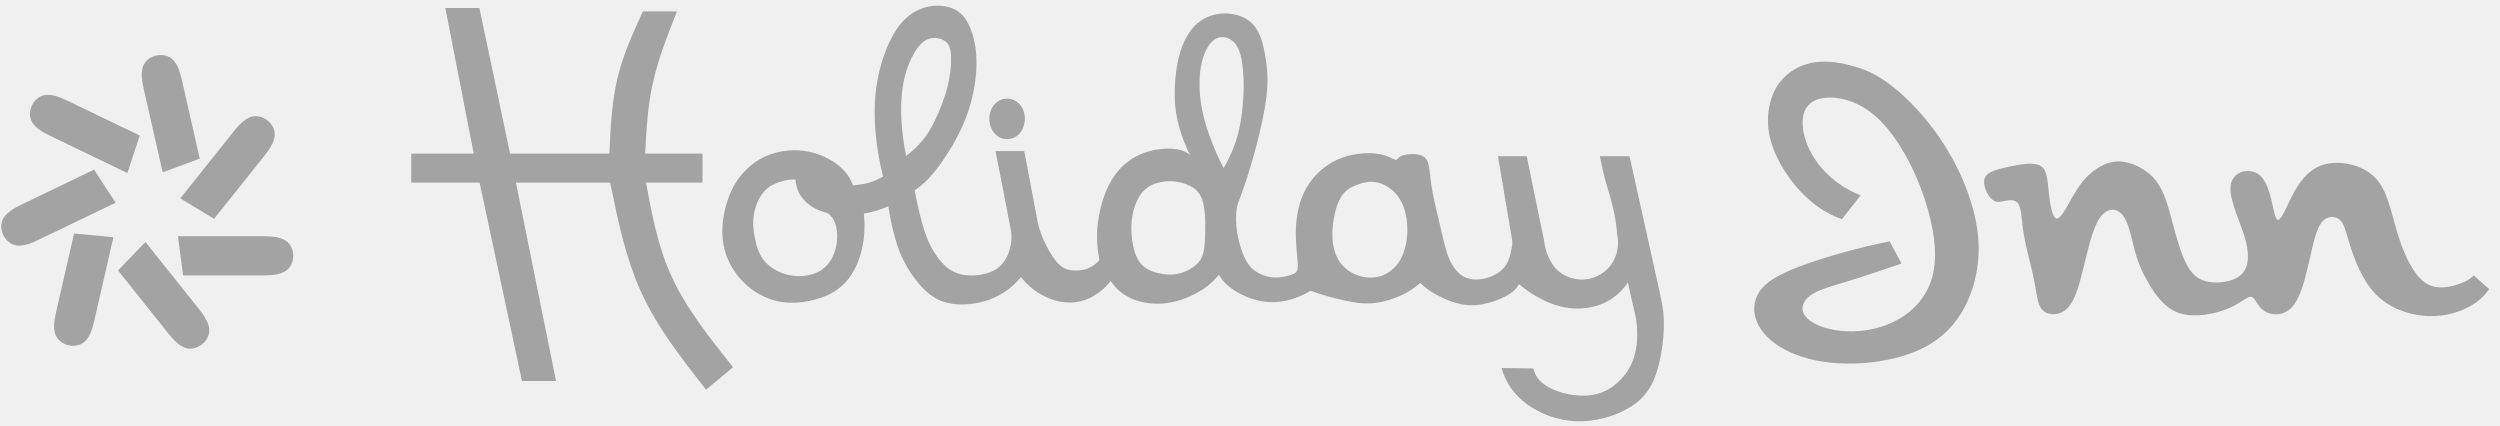
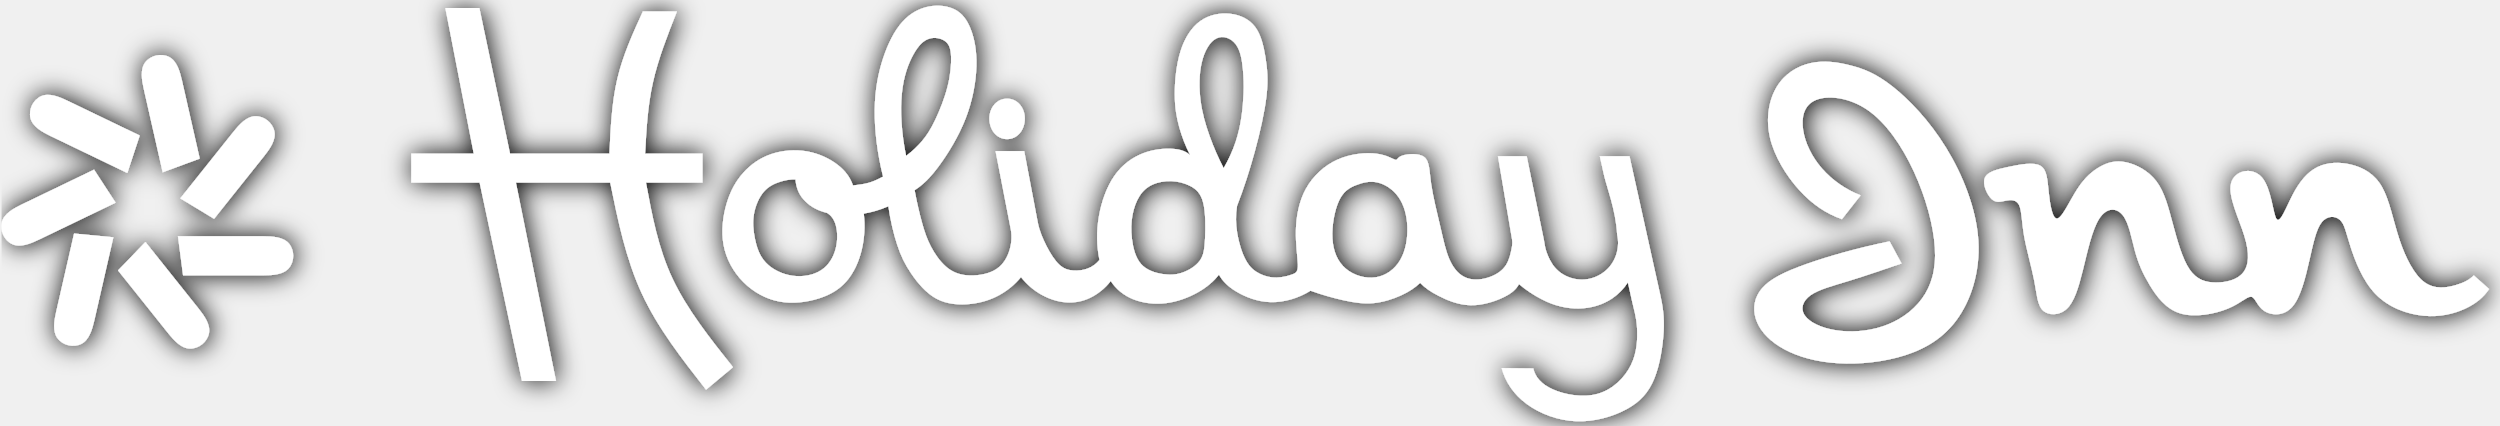
<svg xmlns="http://www.w3.org/2000/svg" viewBox="0 0 188 32" version="1.1">
+   <filter id="dropShadow">
+     <feGaussianBlur in="SourceAlpha" stdDeviation="1" />
+     <feOffset dx="0.1" dy="0" />
+     <feMerge>
+       <feMergeNode />
+       <feMergeNode in="SourceGraphic" />
+     </feMerge>
+   </filter>
  <defs />
  <g id="Page-1" stroke="none" stroke-width="1" fill="none" fill-rule="evenodd">
-     <g id="Holiday_Inn" fill="#A3A3A3">
+     <g id="Holiday_Inn" fill="#fff" filter="url(#dropShadow)">
      <path d="M52.829,11.552 L52.829,13.73 L48.579,13.73 C49.035,16.187 49.49,18.644 50.58,20.959 C51.671,23.272 53.397,25.443 55.123,27.615 L53.095,29.305 C51.28,26.988 49.464,24.671 48.263,22.075 C47.061,19.479 46.472,16.604 45.884,13.73 L38.798,13.73 L41.814,28.652 L39.252,28.652 L36.065,13.73 L30.927,13.73 L30.927,11.552 L35.623,11.552 L33.489,0.6 L36.05,0.6 L38.357,11.552 L45.826,11.552 C45.914,9.629 46.001,7.707 46.421,5.924 C46.841,4.142 47.593,2.499 48.346,0.857 L50.907,0.857 C50.203,2.641 49.499,4.425 49.101,6.208 C48.702,7.99 48.609,9.771 48.516,11.552 L52.829,11.552" id="Fill-2" />
      <path d="M122.539,11.744 L124.845,22.138 C125.028,22.961 125.173,23.794 125.111,24.912 C125.048,26.03 124.834,27.42 124.407,28.466 C123.982,29.512 123.344,30.214 122.327,30.769 C121.309,31.324 119.911,31.732 118.536,31.681 C117.162,31.629 115.812,31.118 114.821,30.391 C113.831,29.665 113.199,28.722 112.924,27.679 L115.302,27.703 C115.449,28.341 115.89,28.887 116.788,29.284 C117.687,29.681 119.043,29.93 120.167,29.606 C121.293,29.283 122.187,28.388 122.65,27.436 C123.113,26.484 123.144,25.474 123.102,24.655 C123.059,23.836 122.858,23.231 122.721,22.613 L122.416,21.243 C122.11,21.712 121.711,22.121 121.244,22.438 C119.786,23.424 117.753,23.462 115.958,22.516 C115.359,22.214 114.766,21.823 114.228,21.368 C114.021,21.749 113.695,22.054 113.058,22.361 C112.42,22.669 111.469,22.98 110.567,22.956 C109.664,22.933 108.811,22.575 108.18,22.249 C107.549,21.925 107.141,21.632 106.796,21.275 C106.405,21.643 105.954,21.944 105.358,22.215 C104.761,22.486 104.02,22.727 103.294,22.797 C102.567,22.866 101.855,22.763 101.063,22.589 C100.272,22.415 99.4,22.17 98.552,21.863 C97.638,22.431 96.553,22.747 95.56,22.723 C94.567,22.699 93.663,22.335 93.008,21.948 C92.351,21.561 91.942,21.15 91.665,20.657 C91.25,21.182 90.731,21.621 90.053,21.999 C89.375,22.378 88.537,22.695 87.677,22.8 C86.817,22.904 85.935,22.795 85.211,22.502 C84.486,22.209 83.918,21.732 83.53,21.135 C83.108,21.673 82.561,22.117 81.98,22.395 C81.399,22.675 80.784,22.788 80.154,22.739 C79.523,22.69 78.876,22.478 78.294,22.148 C77.711,21.817 77.192,21.369 76.779,20.839 C76.332,21.384 75.78,21.843 75.15,22.19 C74.52,22.536 73.813,22.769 72.991,22.858 C72.169,22.948 71.232,22.893 70.437,22.472 C69.643,22.051 68.991,21.264 68.515,20.56 C68.039,19.856 67.74,19.235 67.468,18.41 C67.196,17.585 66.952,16.555 66.802,15.515 C66.192,15.777 65.577,15.96 64.959,16.065 C65.07,17.005 65.008,17.968 64.788,18.852 C64.567,19.735 64.188,20.54 63.66,21.148 C63.132,21.755 62.455,22.166 61.577,22.444 C60.699,22.723 59.621,22.87 58.604,22.678 C57.588,22.486 56.634,21.954 55.888,21.201 C55.142,20.447 54.604,19.472 54.409,18.416 C54.215,17.359 54.364,16.221 54.647,15.279 C54.931,14.338 55.349,13.593 55.908,12.975 C56.467,12.357 57.166,11.866 58.003,11.583 C58.839,11.3 59.813,11.225 60.703,11.384 C61.594,11.543 62.402,11.935 62.99,12.39 C63.578,12.845 63.947,13.363 64.144,13.945 C64.569,13.894 64.993,13.844 65.37,13.733 C65.747,13.622 66.076,13.452 66.405,13.282 C65.974,11.569 65.758,9.796 65.774,8.278 C65.79,6.761 66.038,5.499 66.405,4.387 C66.771,3.277 67.256,2.316 67.848,1.653 C68.439,0.991 69.139,0.626 69.849,0.489 C70.56,0.351 71.281,0.441 71.822,0.725 C72.363,1.009 72.723,1.488 72.998,2.187 C73.273,2.887 73.462,3.807 73.43,4.975 C73.398,6.142 73.146,7.558 72.614,8.919 C72.083,10.28 71.273,11.587 70.601,12.493 C69.929,13.4 69.395,13.908 68.782,14.303 C68.941,15.18 69.144,16.05 69.339,16.754 C69.534,17.457 69.721,17.994 70.008,18.541 C70.294,19.087 70.68,19.643 71.12,20.032 C71.562,20.42 72.058,20.642 72.711,20.699 C73.365,20.755 74.175,20.646 74.75,20.339 C75.324,20.031 75.663,19.526 75.859,18.974 C76.054,18.421 76.121,17.821 76.01,17.252 L74.865,11.36 L77.021,11.36 L78.045,16.737 C78.161,17.345 78.41,17.924 78.692,18.485 C78.974,19.046 79.319,19.584 79.661,19.9 C80.002,20.217 80.34,20.312 80.704,20.338 C81.069,20.364 81.459,20.319 81.804,20.186 C82.15,20.053 82.45,19.831 82.678,19.551 C82.458,18.491 82.442,17.389 82.634,16.277 C82.825,15.164 83.224,14.041 83.81,13.207 C84.395,12.373 85.166,11.827 85.968,11.52 C86.769,11.213 87.6,11.145 88.205,11.19 C88.81,11.234 89.19,11.391 89.49,11.653 C89.147,10.983 88.876,10.276 88.675,9.553 C88.474,8.829 88.344,8.089 88.339,7.102 C88.333,6.114 88.452,4.88 88.767,3.867 C89.083,2.854 89.594,2.061 90.258,1.585 C90.924,1.109 91.742,0.95 92.496,1.03 C93.248,1.111 93.935,1.432 94.379,2.015 C94.823,2.598 95.023,3.442 95.163,4.293 C95.302,5.143 95.382,6 95.245,7.203 C95.108,8.407 94.755,9.958 94.361,11.401 C93.967,12.844 93.533,14.179 93.026,15.487 C92.918,16.151 92.923,16.832 93.046,17.561 C93.169,18.292 93.412,19.071 93.709,19.598 C94.005,20.125 94.356,20.4 94.743,20.588 C95.13,20.777 95.552,20.88 95.996,20.87 C96.438,20.861 96.903,20.739 97.196,20.627 C97.489,20.515 97.61,20.413 97.594,19.875 C97.577,19.338 97.423,18.364 97.448,17.316 C97.474,16.268 97.676,15.146 98.206,14.189 C98.736,13.232 99.593,12.441 100.591,11.996 C101.59,11.551 102.732,11.452 103.52,11.555 C104.307,11.659 104.741,11.965 104.924,12.012 C105.108,12.06 105.042,11.848 105.437,11.705 C105.832,11.563 106.69,11.49 107.103,11.809 C107.515,12.127 107.483,12.836 107.622,13.807 C107.76,14.779 108.07,16.012 108.308,17.023 C108.545,18.034 108.71,18.822 108.978,19.452 C109.245,20.082 109.614,20.553 110.073,20.799 C110.531,21.046 111.079,21.068 111.62,20.947 C112.162,20.827 112.698,20.566 113.036,20.205 C113.375,19.844 113.517,19.384 113.604,19.005 C113.691,18.626 113.758,18.323 113.709,18.029 L112.645,11.744 L114.809,11.744 L116.098,18.021 C116.156,18.302 116.171,18.59 116.3,18.954 C116.429,19.318 116.63,19.763 116.937,20.12 C117.567,20.854 118.62,21.167 119.537,20.958 C120.005,20.854 120.444,20.625 120.797,20.301 C121.53,19.641 121.823,18.581 121.606,17.637 C121.512,15.795 120.811,14.036 120.613,13.137 C120.415,12.236 120.414,12.236 120.414,12.235 L120.305,11.744 L122.539,11.744 L122.539,11.744 Z M61.287,15.675 C61.014,15.53 60.779,15.354 60.572,15.153 C60.366,14.952 60.189,14.723 60.058,14.443 C59.928,14.163 59.842,13.83 59.817,13.493 C59.444,13.483 59.071,13.542 58.661,13.672 C58.251,13.802 57.804,14.003 57.445,14.417 C57.085,14.83 56.814,15.456 56.704,16.075 C56.593,16.695 56.643,17.307 56.772,17.941 C56.9,18.575 57.107,19.23 57.587,19.742 C58.067,20.254 58.819,20.623 59.599,20.732 C60.379,20.841 61.187,20.689 61.761,20.31 C62.335,19.933 62.677,19.329 62.838,18.705 C62.999,18.081 62.981,17.436 62.856,16.964 C62.731,16.492 62.5,16.193 62.19,16.01 C61.87,15.936 61.56,15.821 61.287,15.675 L61.287,15.675 Z M69.36,10.575 C69.707,10.16 69.987,9.721 70.317,9.034 C70.646,8.346 71.025,7.41 71.249,6.531 C71.473,5.653 71.542,4.831 71.518,4.249 C71.494,3.666 71.376,3.322 71.075,3.1 C70.774,2.878 70.289,2.779 69.861,2.916 C69.433,3.053 69.063,3.427 68.693,4.09 C68.324,4.753 67.954,5.705 67.822,7.035 C67.69,8.366 67.795,10.074 68.141,11.719 C68.596,11.382 69.012,10.99 69.36,10.575 L69.36,10.575 Z M87.437,20.606 C87.995,20.689 88.459,20.659 88.943,20.487 C89.427,20.315 89.93,20.002 90.218,19.609 C90.506,19.216 90.577,18.744 90.617,17.934 C90.656,17.125 90.662,15.977 90.478,15.247 C90.296,14.517 89.925,14.203 89.496,13.985 C89.066,13.766 88.579,13.643 88.084,13.626 C87.589,13.609 87.087,13.699 86.676,13.885 C86.265,14.071 85.945,14.352 85.695,14.745 C85.445,15.138 85.263,15.642 85.163,16.186 C85.064,16.729 85.046,17.313 85.127,17.976 C85.209,18.639 85.392,19.381 85.809,19.852 C86.226,20.322 86.879,20.521 87.437,20.606 L87.437,20.606 Z M92.92,10.666 C93.331,9.406 93.459,8.206 93.516,6.999 C93.537,6.416 93.524,5.848 93.462,5.196 C93.399,4.545 93.287,3.811 92.931,3.336 C92.577,2.862 91.979,2.646 91.48,2.887 C90.98,3.129 90.577,3.828 90.373,4.7 C90.169,5.572 90.163,6.617 90.287,7.575 C90.411,8.532 90.665,9.401 90.966,10.235 C91.266,11.07 91.613,11.871 92.02,12.641 C92.392,11.997 92.703,11.316 92.92,10.666 L92.92,10.666 Z M103.454,20.849 C104.225,20.732 104.894,20.246 105.301,19.538 C105.711,18.83 105.861,17.9 105.828,17.047 C105.796,16.193 105.582,15.418 105.174,14.833 C104.767,14.248 104.166,13.855 103.592,13.725 C103.017,13.595 102.467,13.73 101.97,13.927 C101.474,14.123 101.03,14.381 100.697,15.093 C100.365,15.806 100.144,16.972 100.203,17.943 C100.26,18.913 100.598,19.687 101.204,20.201 C101.81,20.714 102.683,20.965 103.454,20.849 L103.454,20.849 Z" id="Fill-3" />
      <path d="M142.995,19.814 C141.628,20.281 140.262,20.751 139.05,21.122 C137.838,21.493 136.781,21.765 136.167,22.198 C135.551,22.63 135.378,23.224 135.728,23.729 C136.077,24.235 136.948,24.653 138.029,24.827 C139.11,25.001 140.402,24.93 141.574,24.54 C142.747,24.151 143.8,23.444 144.514,22.476 C145.227,21.508 145.601,20.279 145.497,18.612 C145.394,16.944 144.814,14.838 143.924,12.908 C143.033,10.979 141.832,9.226 140.436,8.268 C139.041,7.311 137.45,7.15 136.553,7.524 C135.655,7.899 135.451,8.81 135.6,9.783 C135.75,10.757 136.251,11.793 137.014,12.667 C137.776,13.541 138.798,14.253 139.92,14.69 L138.512,16.483 C137.334,16.073 136.269,15.363 135.29,14.281 C134.312,13.199 133.419,11.747 133.095,10.323 C132.77,8.9 133.015,7.506 133.616,6.521 C134.216,5.536 135.172,4.959 136.159,4.742 C137.148,4.523 138.169,4.664 139.149,4.914 C140.128,5.163 141.067,5.521 142.3,6.488 C143.535,7.455 145.065,9.03 146.337,11.094 C147.61,13.158 148.626,15.709 148.775,18.082 C148.924,20.456 148.208,22.651 147.076,24.145 C145.944,25.639 144.397,26.431 142.702,26.881 C141.007,27.33 139.163,27.437 137.601,27.266 C136.039,27.096 134.759,26.647 133.816,26.056 C132.872,25.465 132.264,24.731 132.027,23.95 C131.79,23.17 131.921,22.342 132.519,21.66 C133.115,20.978 134.178,20.44 135.847,19.849 C137.517,19.258 139.793,18.614 142.098,18.149 L142.995,19.814" id="Fill-4" />
      <path d="M149.254,13.387 C149.444,12.908 150.179,12.729 151.049,12.544 C151.919,12.36 152.924,12.169 153.435,12.462 C153.947,12.755 153.968,13.533 154.068,14.471 C154.168,15.409 154.348,16.508 154.717,16.428 C155.087,16.347 155.645,15.087 156.209,14.216 C156.773,13.345 157.342,12.862 157.922,12.536 C158.501,12.21 159.09,12.042 159.853,12.195 C160.616,12.349 161.552,12.823 162.164,13.634 C162.777,14.445 163.066,15.593 163.403,16.851 C163.74,18.109 164.124,19.476 164.658,20.258 C165.191,21.041 165.873,21.239 166.633,21.241 C167.394,21.245 168.233,21.053 168.678,20.502 C169.123,19.949 169.173,19.037 168.773,17.743 C168.374,16.448 167.525,14.774 167.773,13.788 C168.021,12.803 169.365,12.509 170.092,13.335 C170.819,14.161 170.929,16.11 171.201,16.468 C171.474,16.825 171.909,15.592 172.421,14.619 C172.933,13.646 173.52,12.932 174.274,12.561 C175.029,12.19 175.949,12.162 176.836,12.384 C177.722,12.606 178.575,13.078 179.136,14.071 C179.697,15.063 179.969,16.576 180.429,17.974 C180.89,19.373 181.543,20.656 182.321,21.221 C183.1,21.785 184.005,21.63 184.659,21.441 C185.312,21.252 185.713,21.029 186.028,20.71 L187.181,21.735 C186.771,22.35 186.19,22.842 185.366,23.22 C184.543,23.598 183.478,23.863 182.249,23.746 C181.021,23.63 179.63,23.132 178.645,22.118 C177.66,21.103 177.081,19.572 176.743,18.507 C176.405,17.442 176.307,16.843 175.958,16.534 C175.609,16.224 175.009,16.202 174.598,16.712 C174.187,17.222 173.967,18.264 173.675,19.546 C173.384,20.829 173.023,22.352 172.375,23.078 C171.727,23.804 170.792,23.734 170.26,23.377 C169.728,23.02 169.601,22.376 169.299,22.321 C168.997,22.266 168.521,22.802 167.533,23.211 C166.544,23.621 165.043,23.905 163.944,23.565 C162.846,23.225 162.15,22.261 161.639,21.408 C161.128,20.554 160.801,19.813 160.543,18.867 C160.285,17.921 160.096,16.771 159.632,16.188 C159.167,15.606 158.427,15.591 157.881,16.422 C157.333,17.252 156.978,18.927 156.641,20.291 C156.303,21.656 155.983,22.71 155.416,23.231 C154.849,23.751 154.037,23.74 153.618,23.336 C153.199,22.933 153.172,22.138 152.971,21.103 C152.769,20.07 152.393,18.796 152.208,17.737 C152.025,16.68 152.033,15.837 151.832,15.422 C151.63,15.008 151.219,15.02 150.841,15.092 C150.465,15.164 150.123,15.295 149.773,14.971 C149.423,14.647 149.066,13.866 149.254,13.387" id="Fill-5" />
      <path d="M75.734,7.417 C76.513,7.417 77.069,8.101 77.069,8.91 C77.069,9.779 76.513,10.463 75.734,10.463 C74.955,10.463 74.398,9.779 74.398,8.91 C74.398,8.101 74.955,7.417 75.734,7.417" id="Fill-6" />
      <path d="M19.784,20.71 C20.484,20.71 21.312,20.664 21.735,20.153 C22.159,19.642 22.159,18.833 21.735,18.321 C21.312,17.811 20.484,17.764 19.784,17.764 L13.381,17.764 L13.765,20.71 L19.784,20.71" id="Fill-7" />
      <path d="M12.63,25.041 C13.066,25.587 13.619,26.205 14.283,26.217 C14.946,26.23 15.579,25.725 15.714,25.075 C15.849,24.425 15.369,23.749 14.932,23.202 L10.937,18.197 L8.874,20.336 L12.63,25.041" id="Fill-8" />
      <path d="M5.085,7.58 C4.454,7.277 3.689,6.959 3.085,7.236 C2.482,7.512 2.131,8.242 2.291,8.886 C2.452,9.531 3.177,9.931 3.807,10.234 L9.578,13.012 L10.509,10.191 L5.085,7.58" id="Fill-9" />
      <path d="M19.854,11.751 C20.291,11.204 20.771,10.528 20.636,9.879 C20.501,9.229 19.868,8.724 19.205,8.736 C18.541,8.749 17.988,9.366 17.552,9.913 L13.557,14.918 L16.099,16.456 L19.854,11.751" id="Fill-10" />
      <path d="M1.65,15.367 C1.019,15.67 0.293,16.071 0.133,16.715 C-0.027,17.359 0.324,18.089 0.927,18.365 C1.531,18.642 2.296,18.325 2.927,18.021 L8.697,15.244 L7.073,12.756 L1.65,15.367" id="Fill-11" />
      <path d="M13.687,6.058 C13.532,5.376 13.303,4.579 12.711,4.279 C12.119,3.98 11.33,4.158 10.925,4.685 C10.521,5.211 10.659,6.029 10.814,6.711 L12.233,12.956 L15.021,11.929 L13.687,6.058" id="Fill-12" />
      <path d="M4.226,23.427 C4.07,24.109 3.93,24.926 4.334,25.453 C4.737,25.98 5.527,26.161 6.119,25.862 C6.711,25.563 6.941,24.767 7.098,24.085 L8.527,17.842 L5.57,17.559 L4.226,23.427" id="Fill-13" />
    </g>
  </g>
</svg>
